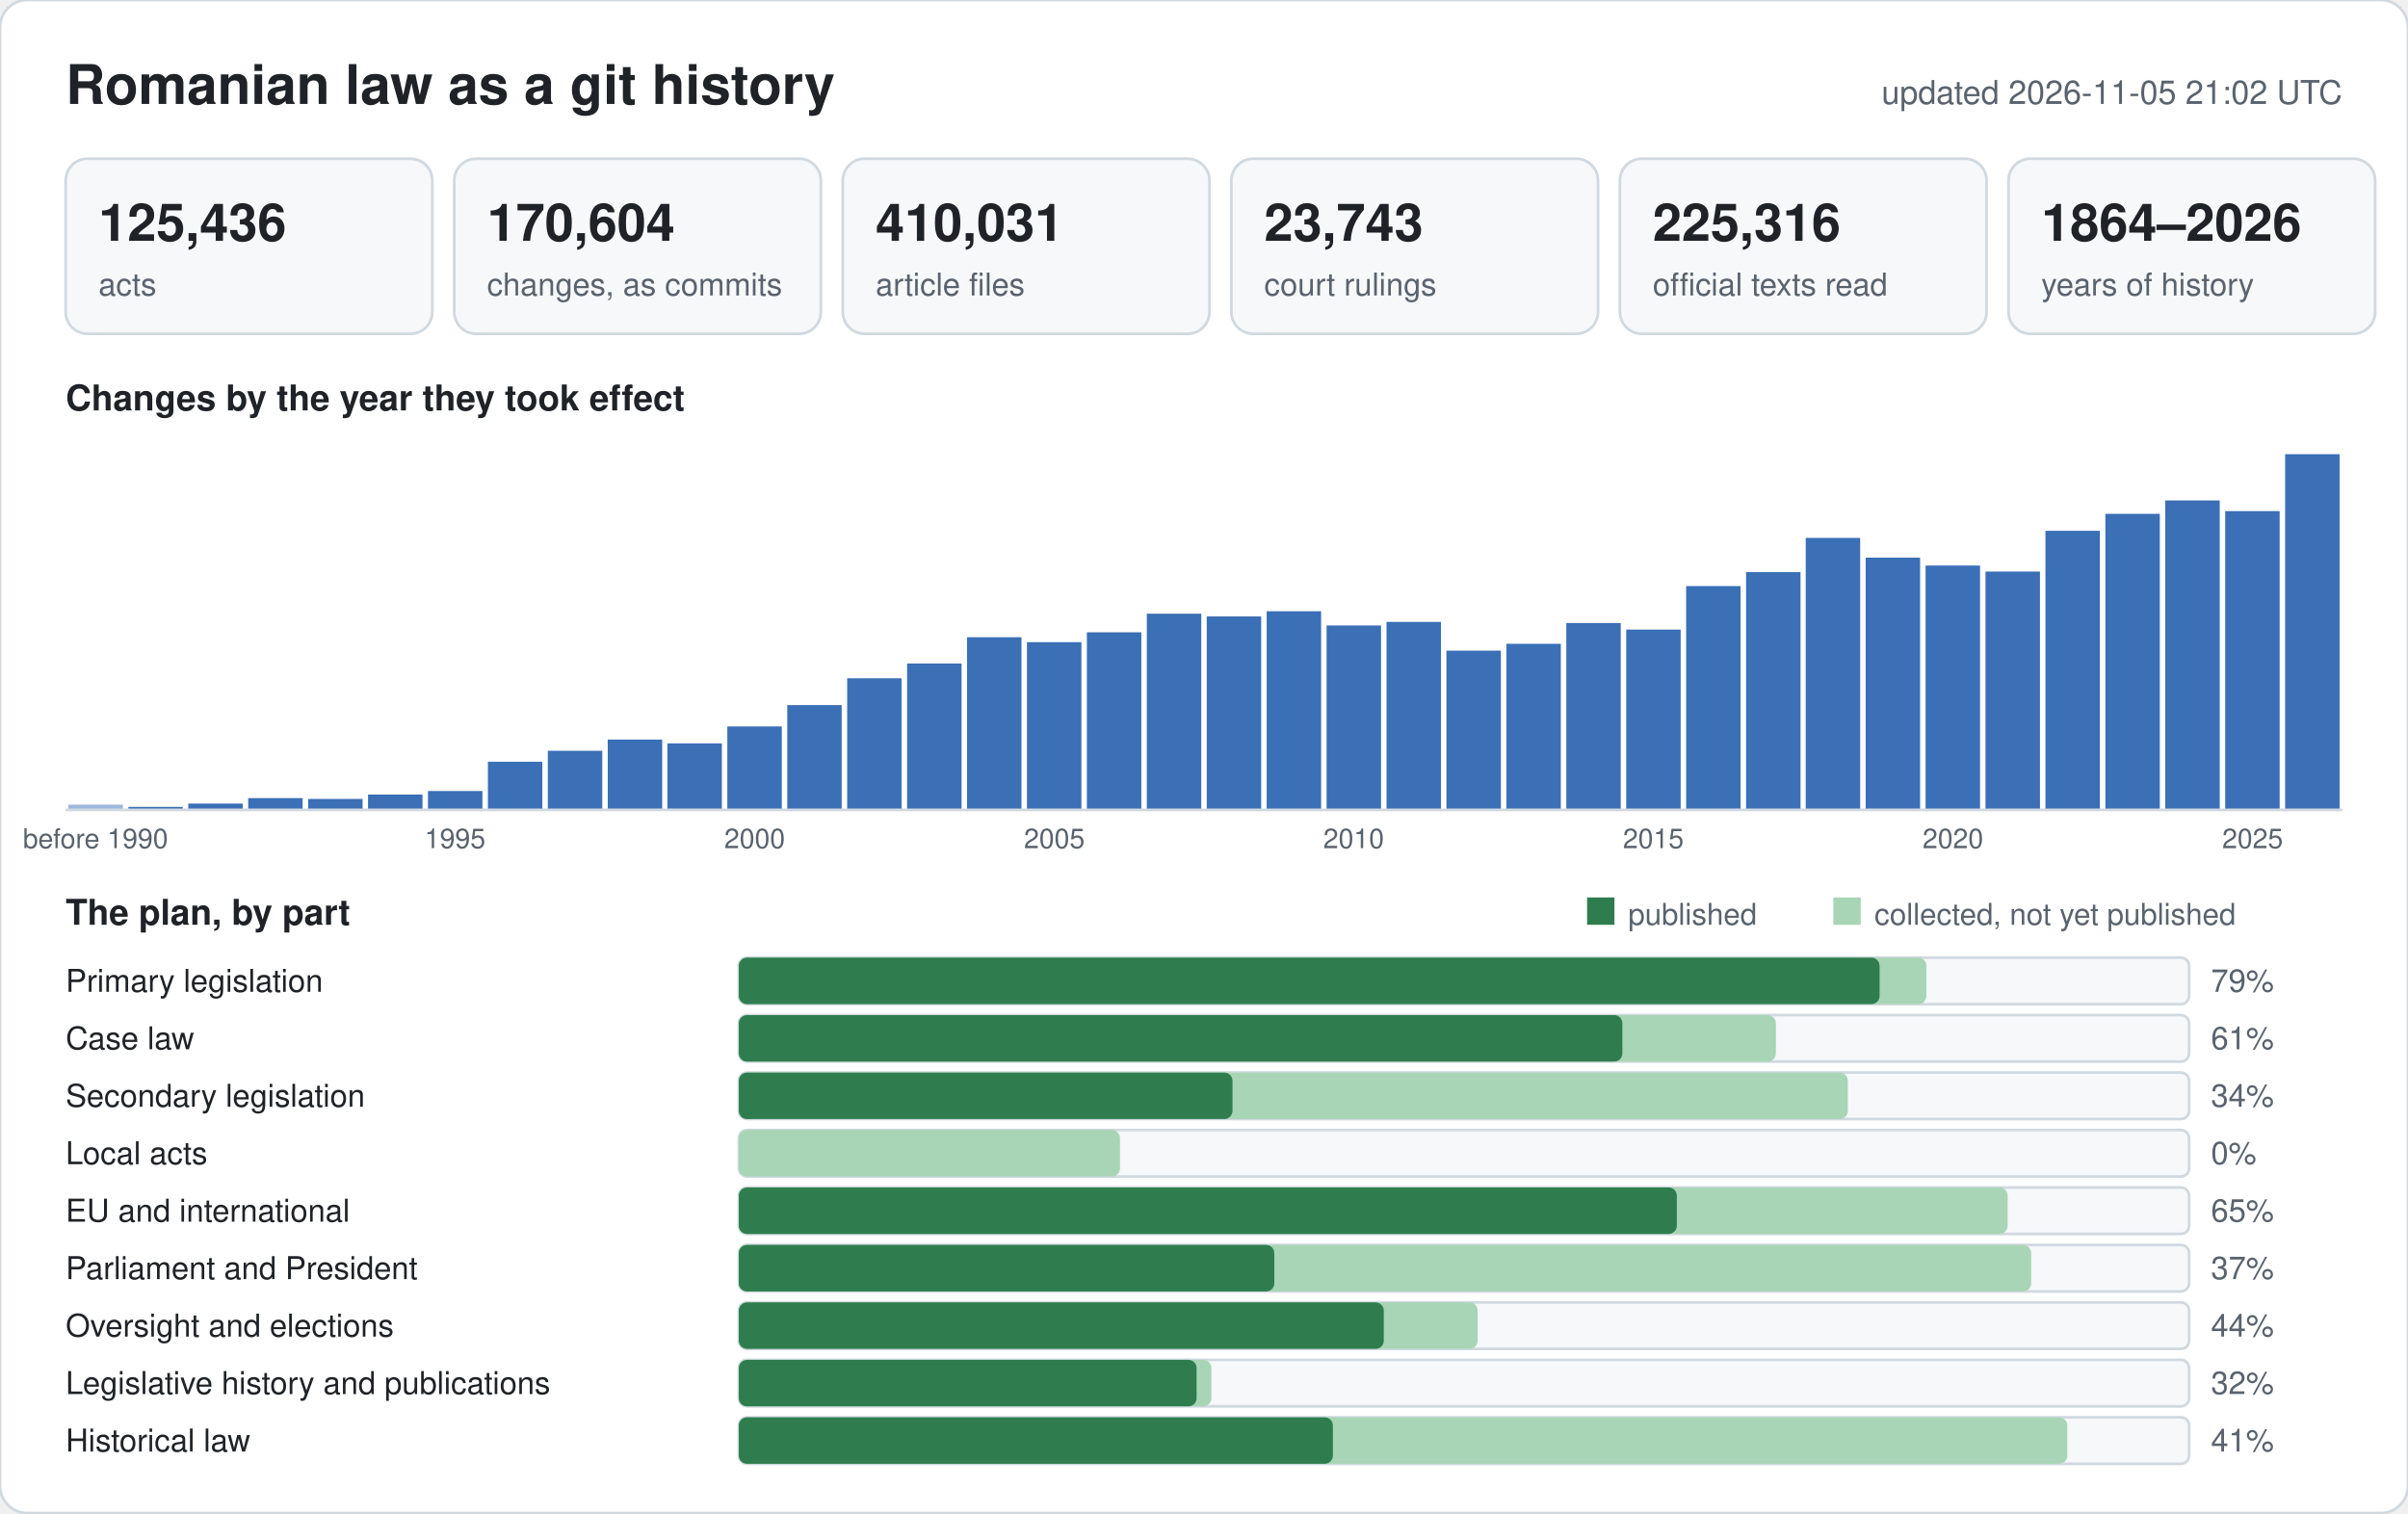
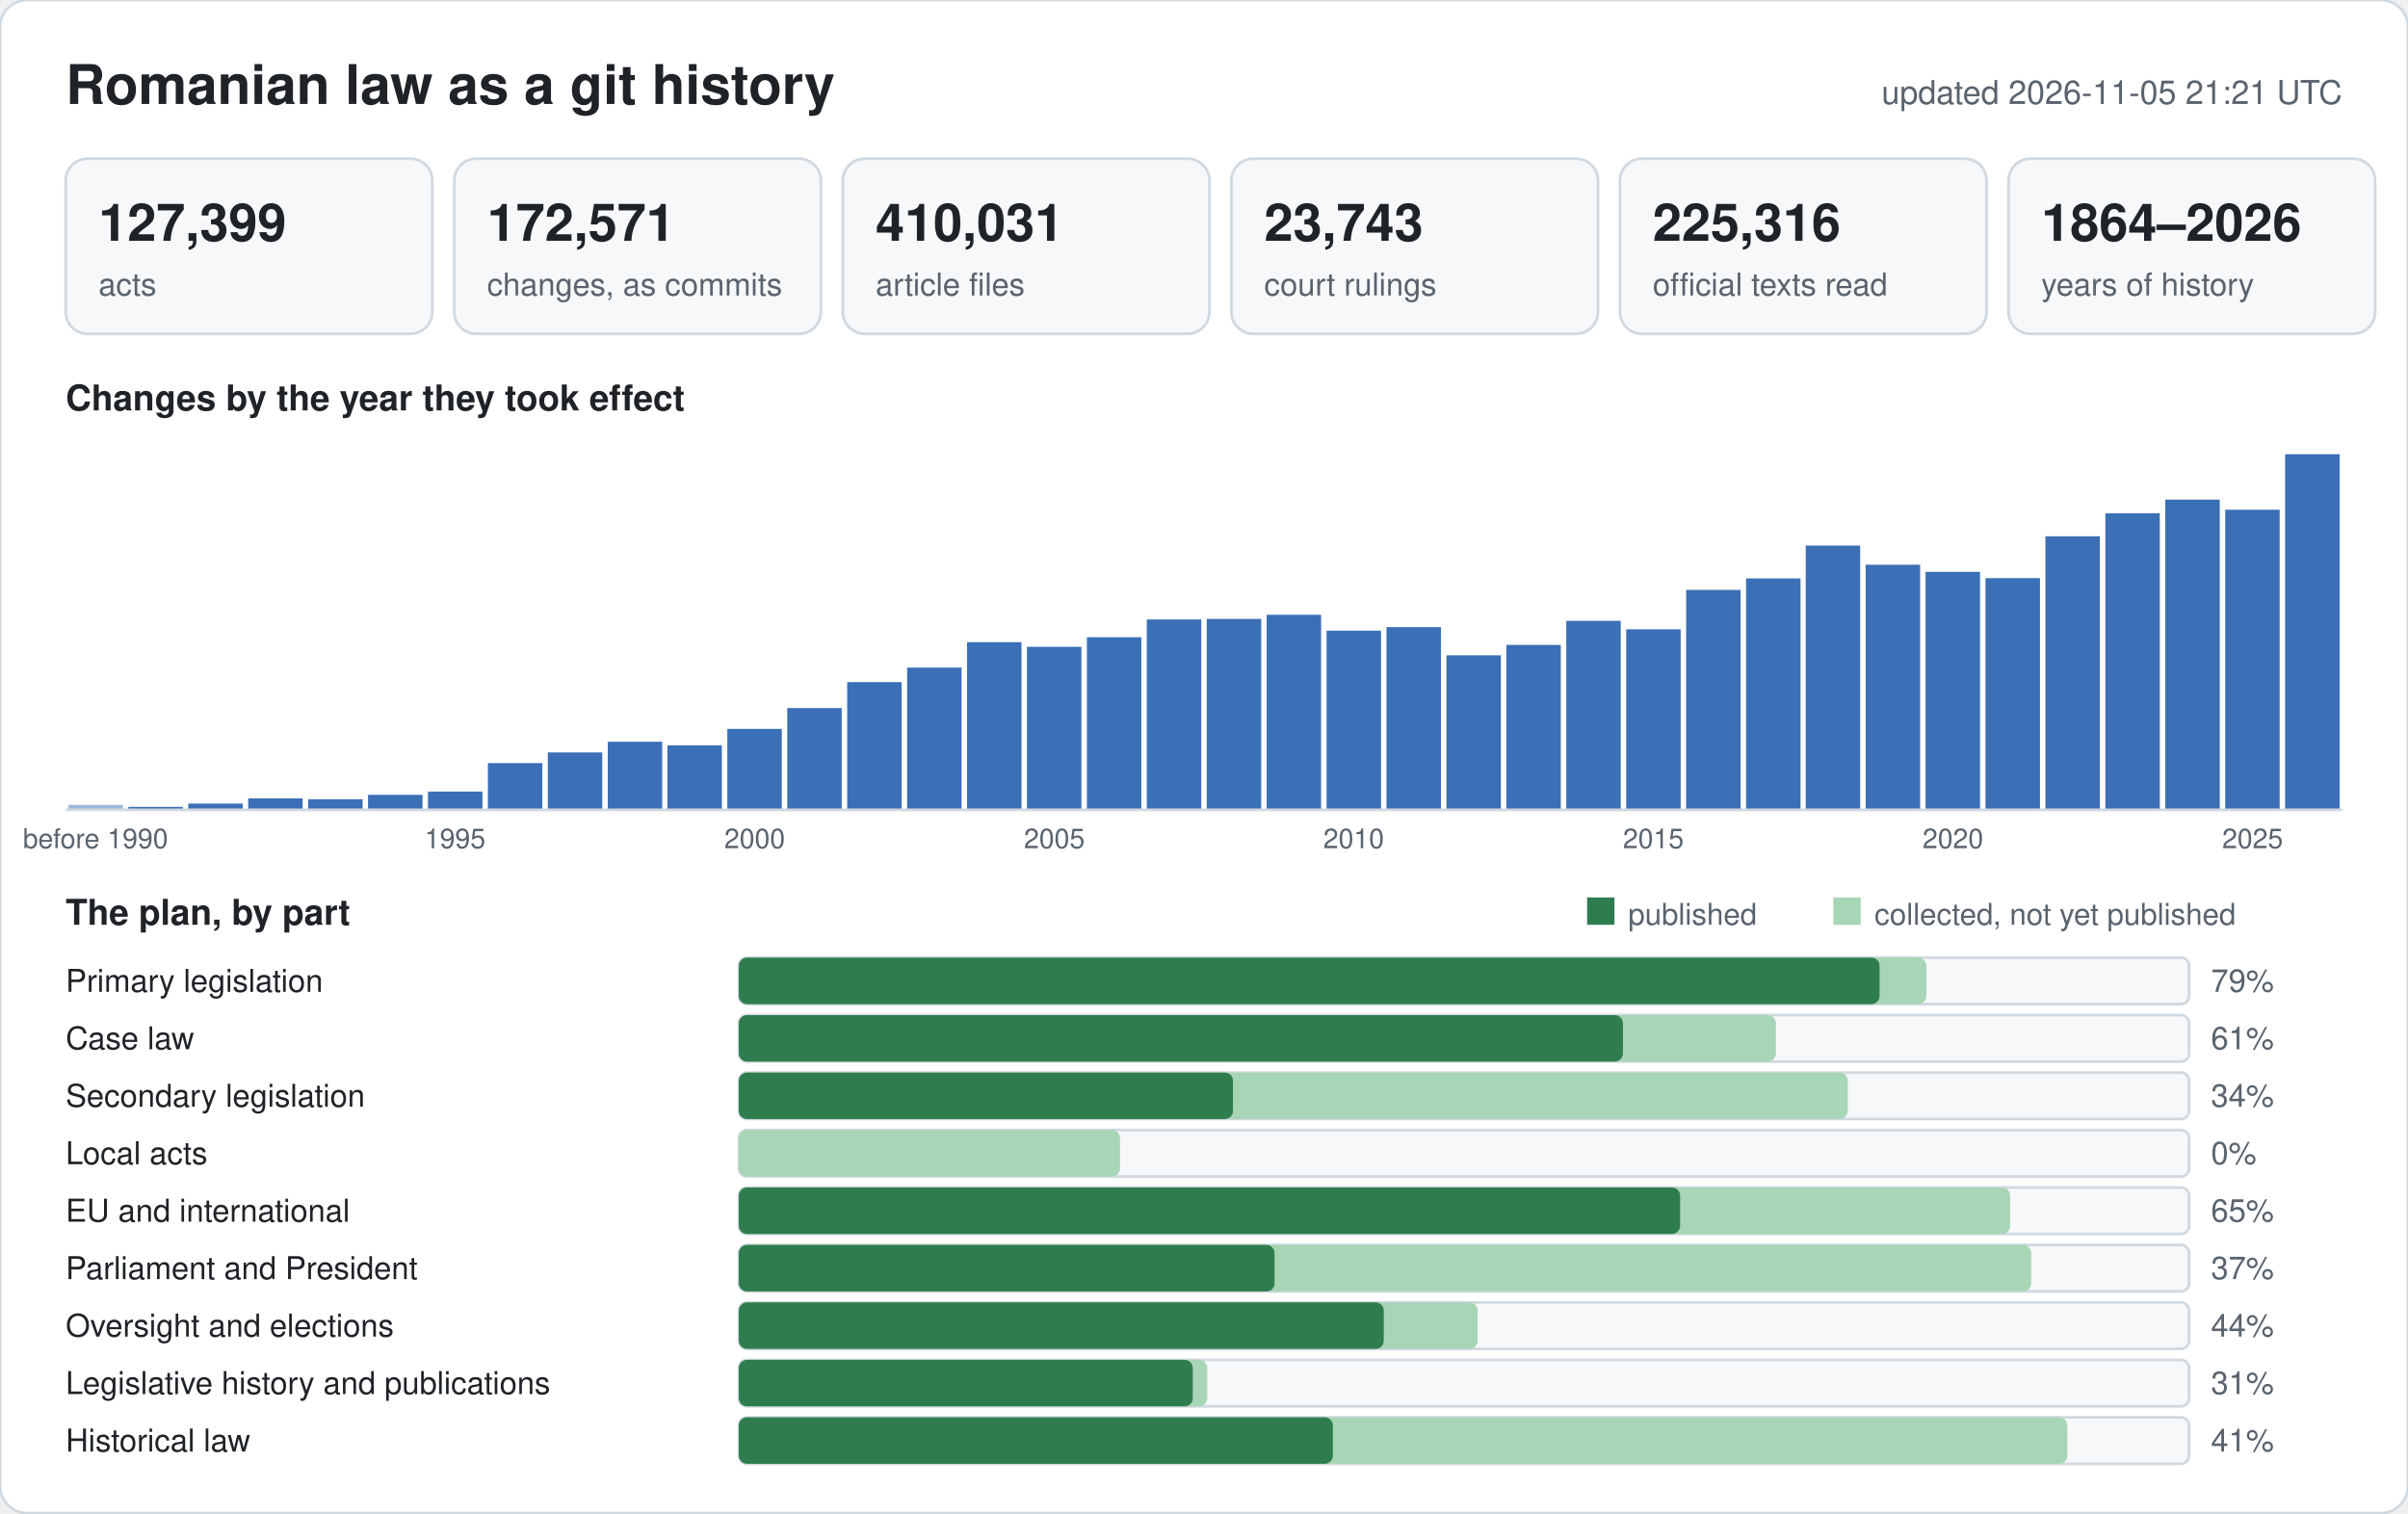
<svg xmlns="http://www.w3.org/2000/svg" width="880" height="553" viewBox="0 0 880 553" font-family="-apple-system,BlinkMacSystemFont,Segoe UI,Helvetica,Arial,sans-serif">
  <rect width="880" height="553" rx="10" fill="#ffffff" stroke="#d1d9e0" />
  <text x="24" y="38" font-size="20" font-weight="600" fill="#1f2328">Romanian law as a git history</text>
-   <text x="856" y="38" font-size="12" text-anchor="end" fill="#59636e">updated 2026-11-05 21:02 UTC</text>
+   <text x="856" y="38" font-size="12" text-anchor="end" fill="#59636e">updated 2026-11-05 21:21 UTC</text>
  <rect x="24" y="58" width="134" height="64" rx="8" fill="#f6f8fa" stroke="#d1d9e0" />
-   <text x="36" y="88" font-size="19" font-weight="600" fill="#1f2328">125,436</text>
+   <text x="36" y="88" font-size="19" font-weight="600" fill="#1f2328">127,399</text>
  <text x="36" y="108" font-size="11.5" fill="#59636e">acts</text>
  <rect x="166" y="58" width="134" height="64" rx="8" fill="#f6f8fa" stroke="#d1d9e0" />
-   <text x="178" y="88" font-size="19" font-weight="600" fill="#1f2328">170,604</text>
+   <text x="178" y="88" font-size="19" font-weight="600" fill="#1f2328">172,571</text>
  <text x="178" y="108" font-size="11.5" fill="#59636e">changes, as commits</text>
  <rect x="308" y="58" width="134" height="64" rx="8" fill="#f6f8fa" stroke="#d1d9e0" />
  <text x="320" y="88" font-size="19" font-weight="600" fill="#1f2328">410,031</text>
  <text x="320" y="108" font-size="11.5" fill="#59636e">article files</text>
  <rect x="450" y="58" width="134" height="64" rx="8" fill="#f6f8fa" stroke="#d1d9e0" />
  <text x="462" y="88" font-size="19" font-weight="600" fill="#1f2328">23,743</text>
  <text x="462" y="108" font-size="11.5" fill="#59636e">court rulings</text>
  <rect x="592" y="58" width="134" height="64" rx="8" fill="#f6f8fa" stroke="#d1d9e0" />
  <text x="604" y="88" font-size="19" font-weight="600" fill="#1f2328">225,316</text>
  <text x="604" y="108" font-size="11.5" fill="#59636e">official texts read</text>
  <rect x="734" y="58" width="134" height="64" rx="8" fill="#f6f8fa" stroke="#d1d9e0" />
  <text x="746" y="88" font-size="19" font-weight="600" fill="#1f2328">1864–2026</text>
  <text x="746" y="108" font-size="11.5" fill="#59636e">years of history</text>
  <text x="24" y="150" font-size="13" font-weight="600" fill="#1f2328">Changes by the year they took effect</text>
-   <rect x="25.0" y="294.1" width="19.9" height="1.9" fill="#9db6dc" />
+   <rect x="25.0" y="294.2" width="19.9" height="1.8" fill="#9db6dc" />
  <text x="34.9" y="310" font-size="10" text-anchor="middle" fill="#59636e">before 1990</text>
  <rect x="46.9" y="294.9" width="19.9" height="1.1" fill="#3b6fb6" />
  <rect x="68.8" y="293.7" width="19.9" height="2.3" fill="#3b6fb6" />
-   <rect x="90.7" y="291.7" width="19.9" height="4.3" fill="#3b6fb6" />
-   <rect x="112.6" y="292.0" width="19.9" height="4.0" fill="#3b6fb6" />
-   <rect x="134.5" y="290.4" width="19.9" height="5.6" fill="#3b6fb6" />
-   <rect x="156.4" y="289.1" width="19.9" height="6.9" fill="#3b6fb6" />
+   <rect x="90.7" y="291.8" width="19.9" height="4.2" fill="#3b6fb6" />
+   <rect x="112.6" y="292.1" width="19.9" height="3.9" fill="#3b6fb6" />
+   <rect x="134.5" y="290.5" width="19.9" height="5.5" fill="#3b6fb6" />
+   <rect x="156.4" y="289.3" width="19.9" height="6.7" fill="#3b6fb6" />
  <text x="166.3" y="310" font-size="10" text-anchor="middle" fill="#59636e">1995</text>
-   <rect x="178.3" y="278.4" width="19.9" height="17.6" fill="#3b6fb6" />
-   <rect x="200.2" y="274.4" width="19.9" height="21.6" fill="#3b6fb6" />
-   <rect x="222.1" y="270.3" width="19.9" height="25.7" fill="#3b6fb6" />
-   <rect x="243.9" y="271.7" width="19.9" height="24.3" fill="#3b6fb6" />
-   <rect x="265.8" y="265.5" width="19.9" height="30.5" fill="#3b6fb6" />
+   <rect x="178.3" y="278.9" width="19.9" height="17.1" fill="#3b6fb6" />
+   <rect x="200.2" y="275.0" width="19.9" height="21.0" fill="#3b6fb6" />
+   <rect x="222.1" y="271.1" width="19.9" height="24.9" fill="#3b6fb6" />
+   <rect x="243.9" y="272.4" width="19.9" height="23.6" fill="#3b6fb6" />
+   <rect x="265.8" y="266.4" width="19.9" height="29.6" fill="#3b6fb6" />
  <text x="275.8" y="310" font-size="10" text-anchor="middle" fill="#59636e">2000</text>
-   <rect x="287.7" y="257.7" width="19.9" height="38.3" fill="#3b6fb6" />
-   <rect x="309.6" y="247.9" width="19.9" height="48.1" fill="#3b6fb6" />
-   <rect x="331.5" y="242.5" width="19.9" height="53.5" fill="#3b6fb6" />
-   <rect x="353.4" y="232.9" width="19.9" height="63.1" fill="#3b6fb6" />
-   <rect x="375.3" y="234.7" width="19.9" height="61.3" fill="#3b6fb6" />
+   <rect x="287.7" y="258.8" width="19.9" height="37.2" fill="#3b6fb6" />
+   <rect x="309.6" y="249.3" width="19.9" height="46.7" fill="#3b6fb6" />
+   <rect x="331.5" y="244.0" width="19.9" height="52.0" fill="#3b6fb6" />
+   <rect x="353.4" y="234.7" width="19.9" height="61.3" fill="#3b6fb6" />
+   <rect x="375.3" y="236.4" width="19.9" height="59.6" fill="#3b6fb6" />
  <text x="385.3" y="310" font-size="10" text-anchor="middle" fill="#59636e">2005</text>
-   <rect x="397.2" y="231.1" width="19.9" height="64.9" fill="#3b6fb6" />
-   <rect x="419.1" y="224.3" width="19.9" height="71.7" fill="#3b6fb6" />
-   <rect x="441.0" y="225.3" width="19.9" height="70.7" fill="#3b6fb6" />
-   <rect x="462.9" y="223.4" width="19.9" height="72.6" fill="#3b6fb6" />
-   <rect x="484.8" y="228.6" width="19.9" height="67.4" fill="#3b6fb6" />
+   <rect x="397.2" y="232.9" width="19.9" height="63.1" fill="#3b6fb6" />
+   <rect x="419.1" y="226.4" width="19.9" height="69.6" fill="#3b6fb6" />
+   <rect x="441.0" y="226.2" width="19.9" height="69.8" fill="#3b6fb6" />
+   <rect x="462.9" y="224.7" width="19.9" height="71.3" fill="#3b6fb6" />
+   <rect x="484.8" y="230.5" width="19.9" height="65.5" fill="#3b6fb6" />
  <text x="494.7" y="310" font-size="10" text-anchor="middle" fill="#59636e">2010</text>
-   <rect x="506.7" y="227.3" width="19.9" height="68.7" fill="#3b6fb6" />
-   <rect x="528.6" y="237.8" width="19.9" height="58.2" fill="#3b6fb6" />
-   <rect x="550.5" y="235.3" width="19.9" height="60.7" fill="#3b6fb6" />
-   <rect x="572.4" y="227.7" width="19.9" height="68.3" fill="#3b6fb6" />
-   <rect x="594.3" y="230.1" width="19.9" height="65.9" fill="#3b6fb6" />
+   <rect x="506.7" y="229.2" width="19.9" height="66.8" fill="#3b6fb6" />
+   <rect x="528.6" y="239.5" width="19.9" height="56.5" fill="#3b6fb6" />
+   <rect x="550.5" y="235.7" width="19.9" height="60.3" fill="#3b6fb6" />
+   <rect x="572.4" y="226.9" width="19.9" height="69.1" fill="#3b6fb6" />
+   <rect x="594.3" y="230.0" width="19.9" height="66.0" fill="#3b6fb6" />
  <text x="604.2" y="310" font-size="10" text-anchor="middle" fill="#59636e">2015</text>
-   <rect x="616.2" y="214.2" width="19.9" height="81.8" fill="#3b6fb6" />
-   <rect x="638.1" y="209.1" width="19.9" height="86.9" fill="#3b6fb6" />
-   <rect x="659.9" y="196.6" width="19.9" height="99.4" fill="#3b6fb6" />
-   <rect x="681.8" y="203.8" width="19.9" height="92.2" fill="#3b6fb6" />
-   <rect x="703.7" y="206.7" width="19.9" height="89.3" fill="#3b6fb6" />
+   <rect x="616.2" y="215.6" width="19.9" height="80.4" fill="#3b6fb6" />
+   <rect x="638.1" y="211.4" width="19.9" height="84.6" fill="#3b6fb6" />
+   <rect x="659.9" y="199.4" width="19.9" height="96.6" fill="#3b6fb6" />
+   <rect x="681.8" y="206.4" width="19.9" height="89.6" fill="#3b6fb6" />
+   <rect x="703.7" y="209.0" width="19.9" height="87.0" fill="#3b6fb6" />
  <text x="713.7" y="310" font-size="10" text-anchor="middle" fill="#59636e">2020</text>
-   <rect x="725.6" y="208.9" width="19.9" height="87.1" fill="#3b6fb6" />
-   <rect x="747.5" y="194.0" width="19.9" height="102.0" fill="#3b6fb6" />
-   <rect x="769.4" y="187.8" width="19.9" height="108.2" fill="#3b6fb6" />
-   <rect x="791.3" y="182.9" width="19.9" height="113.1" fill="#3b6fb6" />
-   <rect x="813.2" y="186.8" width="19.9" height="109.2" fill="#3b6fb6" />
+   <rect x="725.6" y="211.3" width="19.9" height="84.7" fill="#3b6fb6" />
+   <rect x="747.5" y="196.0" width="19.9" height="100.0" fill="#3b6fb6" />
+   <rect x="769.4" y="187.6" width="19.9" height="108.4" fill="#3b6fb6" />
+   <rect x="791.3" y="182.6" width="19.9" height="113.4" fill="#3b6fb6" />
+   <rect x="813.2" y="186.3" width="19.9" height="109.7" fill="#3b6fb6" />
  <text x="823.2" y="310" font-size="10" text-anchor="middle" fill="#59636e">2025</text>
  <rect x="835.1" y="166.0" width="19.9" height="130.0" fill="#3b6fb6" />
  <line x1="24" y1="296" x2="856" y2="296" stroke="#d1d9e0" />
  <text x="24" y="338" font-size="13" font-weight="600" fill="#1f2328">The plan, by part</text>
  <rect x="580" y="328" width="10" height="10" fill="#2f7d4f" />
  <text x="595" y="338" font-size="11" fill="#59636e">published</text>
  <rect x="670" y="328" width="10" height="10" fill="#a8d5b5" />
  <text x="685" y="338" font-size="11" fill="#59636e">collected, not yet published</text>
  <text x="24" y="362.5" font-size="11.5" fill="#1f2328">Primary legislation</text>
  <rect x="270" y="350" width="530" height="17" rx="3" fill="#f6f8fa" stroke="#d1d9e0" />
  <rect x="270" y="350" width="434.0" height="17" rx="3" fill="#a8d5b5" />
  <rect x="270" y="350" width="416.9" height="17" rx="3" fill="#2f7d4f" />
  <text x="808" y="362.5" font-size="11.5" fill="#59636e">79%</text>
  <text x="24" y="383.5" font-size="11.5" fill="#1f2328">Case law</text>
  <rect x="270" y="371" width="530" height="17" rx="3" fill="#f6f8fa" stroke="#d1d9e0" />
  <rect x="270" y="371" width="379.0" height="17" rx="3" fill="#a8d5b5" />
-   <rect x="270" y="371" width="322.9" height="17" rx="3" fill="#2f7d4f" />
+   <rect x="270" y="371" width="323.1" height="17" rx="3" fill="#2f7d4f" />
  <text x="808" y="383.5" font-size="11.5" fill="#59636e">61%</text>
  <text x="24" y="404.5" font-size="11.5" fill="#1f2328">Secondary legislation</text>
  <rect x="270" y="392" width="530" height="17" rx="3" fill="#f6f8fa" stroke="#d1d9e0" />
  <rect x="270" y="392" width="405.3" height="17" rx="3" fill="#a8d5b5" />
-   <rect x="270" y="392" width="180.4" height="17" rx="3" fill="#2f7d4f" />
+   <rect x="270" y="392" width="180.6" height="17" rx="3" fill="#2f7d4f" />
  <text x="808" y="404.5" font-size="11.5" fill="#59636e">34%</text>
  <text x="24" y="425.5" font-size="11.5" fill="#1f2328">Local acts</text>
  <rect x="270" y="413" width="530" height="17" rx="3" fill="#f6f8fa" stroke="#d1d9e0" />
  <rect x="270" y="413" width="139.3" height="17" rx="3" fill="#a8d5b5" />
  <rect x="270" y="413" width="0.0" height="17" rx="3" fill="#2f7d4f" />
  <text x="808" y="425.5" font-size="11.5" fill="#59636e">0%</text>
  <text x="24" y="446.5" font-size="11.5" fill="#1f2328">EU and international</text>
  <rect x="270" y="434" width="530" height="17" rx="3" fill="#f6f8fa" stroke="#d1d9e0" />
-   <rect x="270" y="434" width="463.7" height="17" rx="3" fill="#a8d5b5" />
-   <rect x="270" y="434" width="342.8" height="17" rx="3" fill="#2f7d4f" />
+   <rect x="270" y="434" width="464.6" height="17" rx="3" fill="#a8d5b5" />
+   <rect x="270" y="434" width="344.0" height="17" rx="3" fill="#2f7d4f" />
  <text x="808" y="446.5" font-size="11.5" fill="#59636e">65%</text>
  <text x="24" y="467.5" font-size="11.5" fill="#1f2328">Parliament and President</text>
  <rect x="270" y="455" width="530" height="17" rx="3" fill="#f6f8fa" stroke="#d1d9e0" />
  <rect x="270" y="455" width="472.3" height="17" rx="3" fill="#a8d5b5" />
-   <rect x="270" y="455" width="195.7" height="17" rx="3" fill="#2f7d4f" />
+   <rect x="270" y="455" width="195.8" height="17" rx="3" fill="#2f7d4f" />
  <text x="808" y="467.5" font-size="11.5" fill="#59636e">37%</text>
  <text x="24" y="488.5" font-size="11.5" fill="#1f2328">Oversight and elections</text>
  <rect x="270" y="476" width="530" height="17" rx="3" fill="#f6f8fa" stroke="#d1d9e0" />
  <rect x="270" y="476" width="270.0" height="17" rx="3" fill="#a8d5b5" />
  <rect x="270" y="476" width="235.7" height="17" rx="3" fill="#2f7d4f" />
  <text x="808" y="488.5" font-size="11.5" fill="#59636e">44%</text>
  <text x="24" y="509.5" font-size="11.5" fill="#1f2328">Legislative history and publications</text>
  <rect x="270" y="497" width="530" height="17" rx="3" fill="#f6f8fa" stroke="#d1d9e0" />
-   <rect x="270" y="497" width="172.7" height="17" rx="3" fill="#a8d5b5" />
-   <rect x="270" y="497" width="167.3" height="17" rx="3" fill="#2f7d4f" />
-   <text x="808" y="509.5" font-size="11.5" fill="#59636e">32%</text>
+   <rect x="270" y="497" width="171.2" height="17" rx="3" fill="#a8d5b5" />
+   <rect x="270" y="497" width="165.9" height="17" rx="3" fill="#2f7d4f" />
+   <text x="808" y="509.5" font-size="11.5" fill="#59636e">31%</text>
  <text x="24" y="530.5" font-size="11.5" fill="#1f2328">Historical law</text>
  <rect x="270" y="518" width="530" height="17" rx="3" fill="#f6f8fa" stroke="#d1d9e0" />
  <rect x="270" y="518" width="485.5" height="17" rx="3" fill="#a8d5b5" />
  <rect x="270" y="518" width="217.1" height="17" rx="3" fill="#2f7d4f" />
  <text x="808" y="530.5" font-size="11.5" fill="#59636e">41%</text>
</svg>
